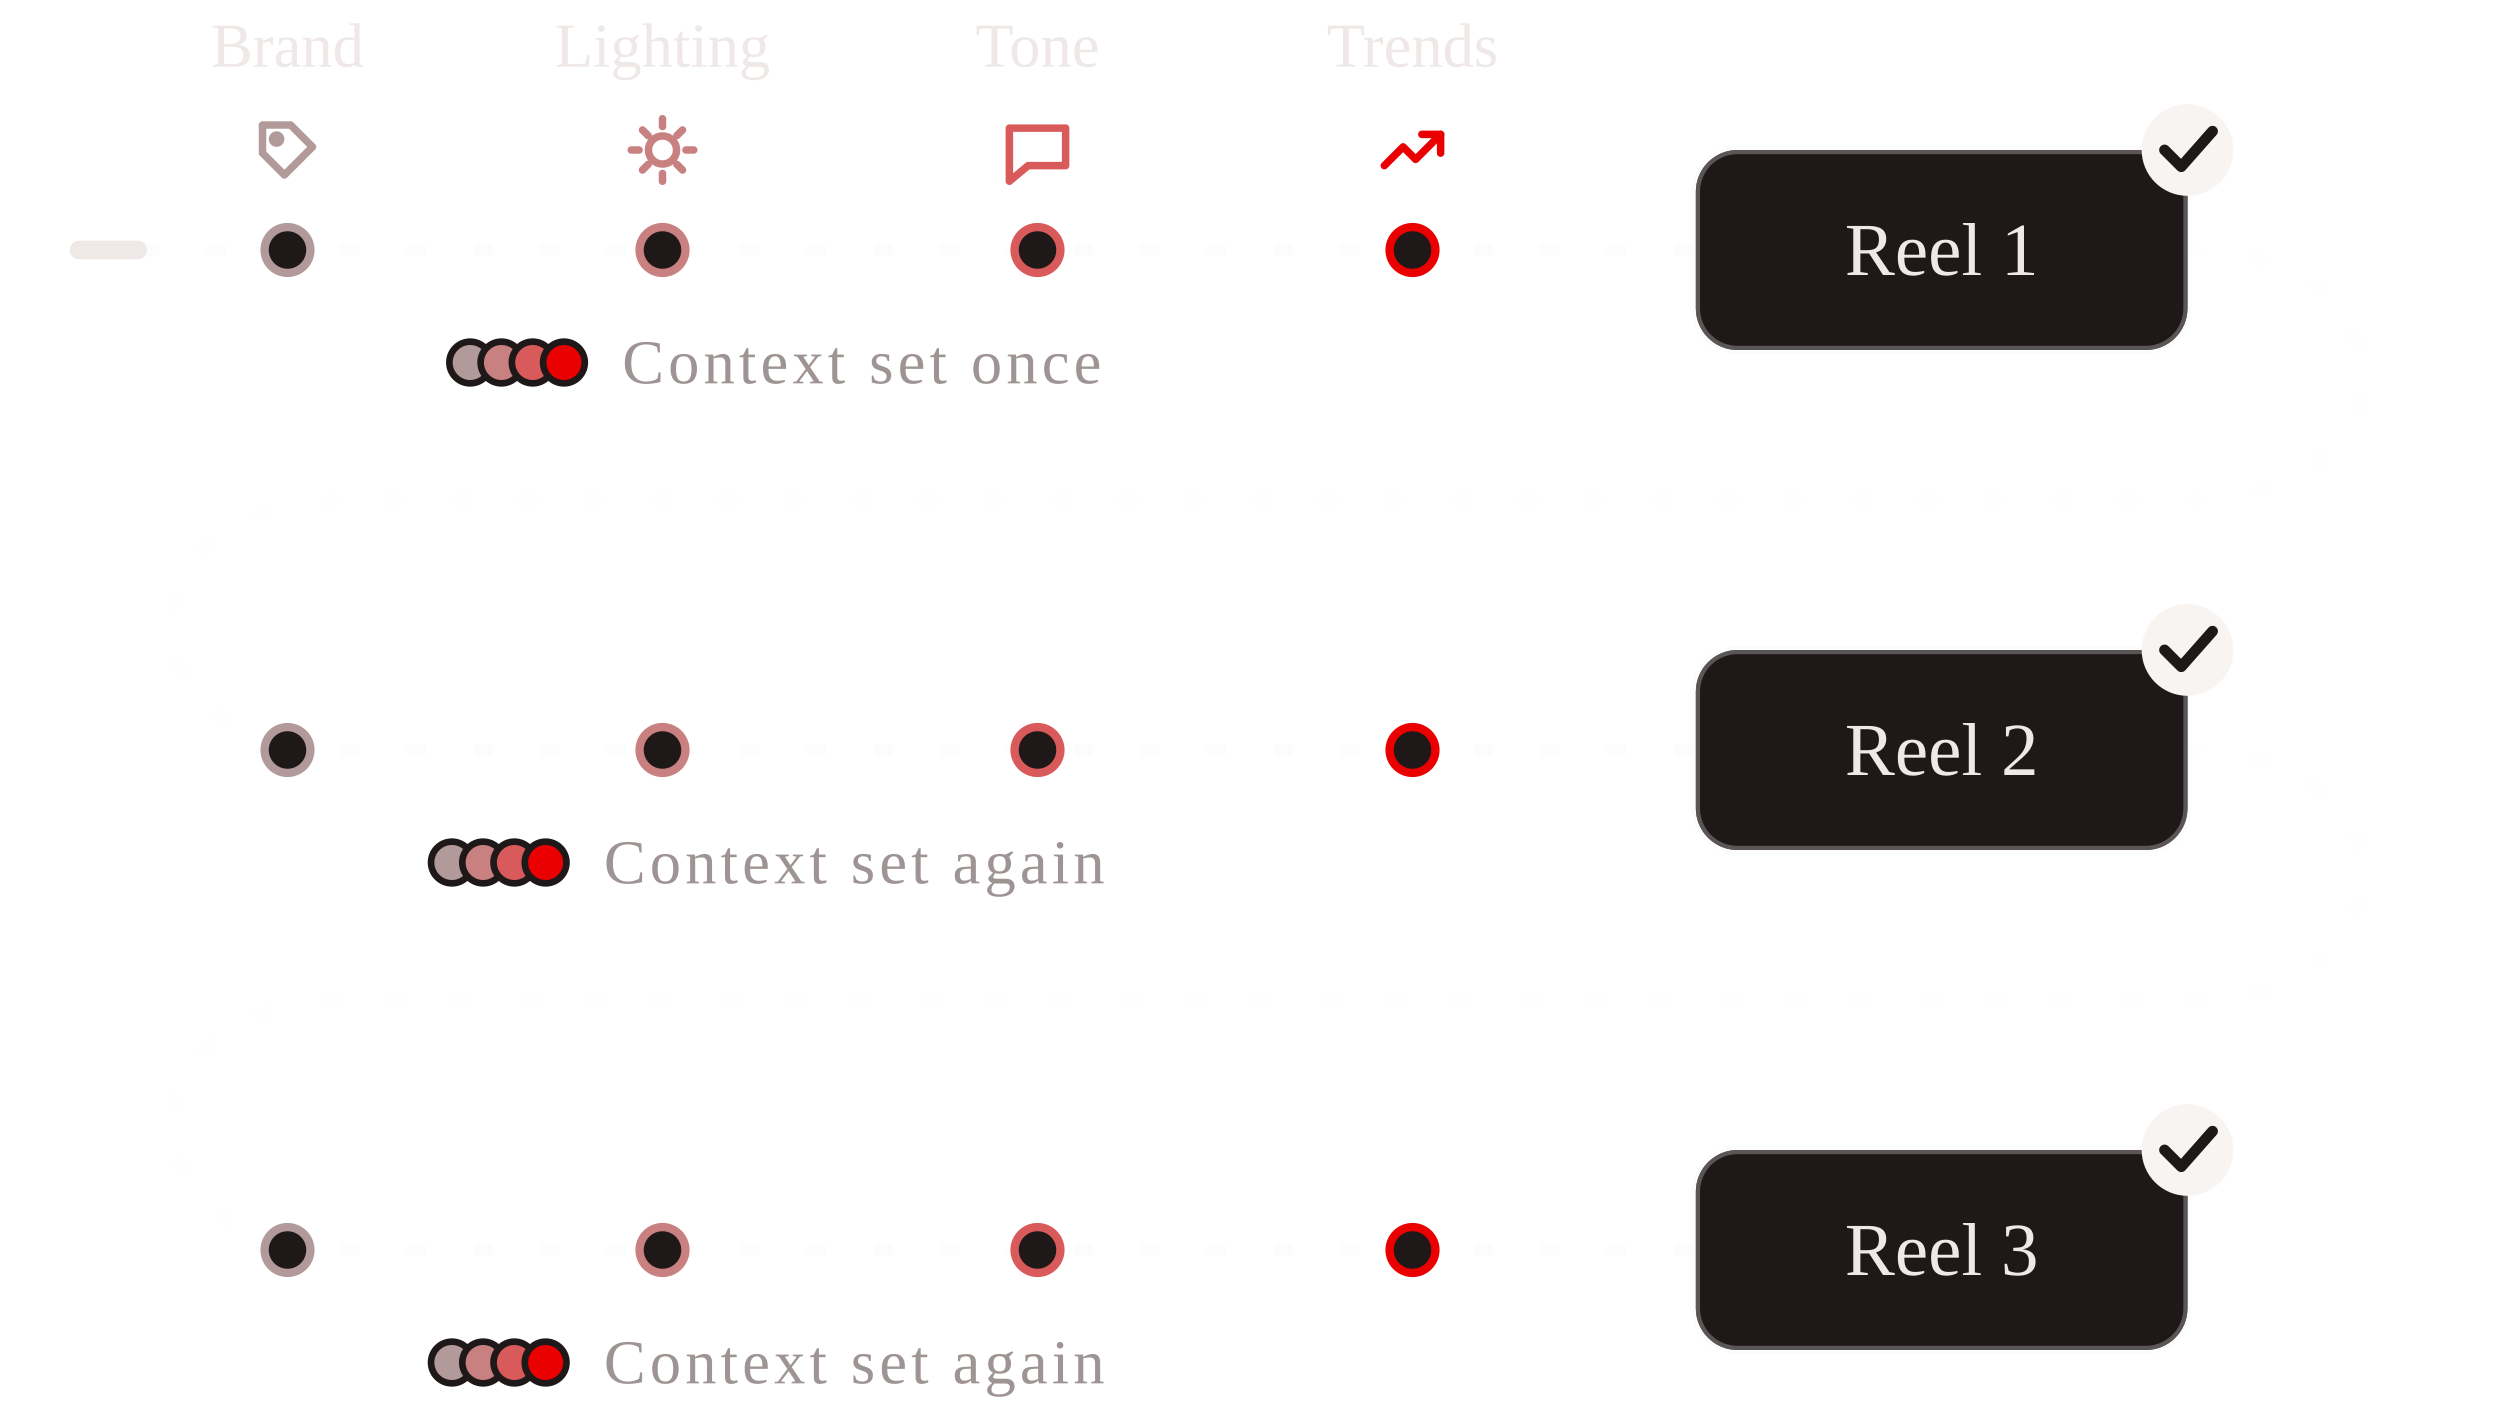
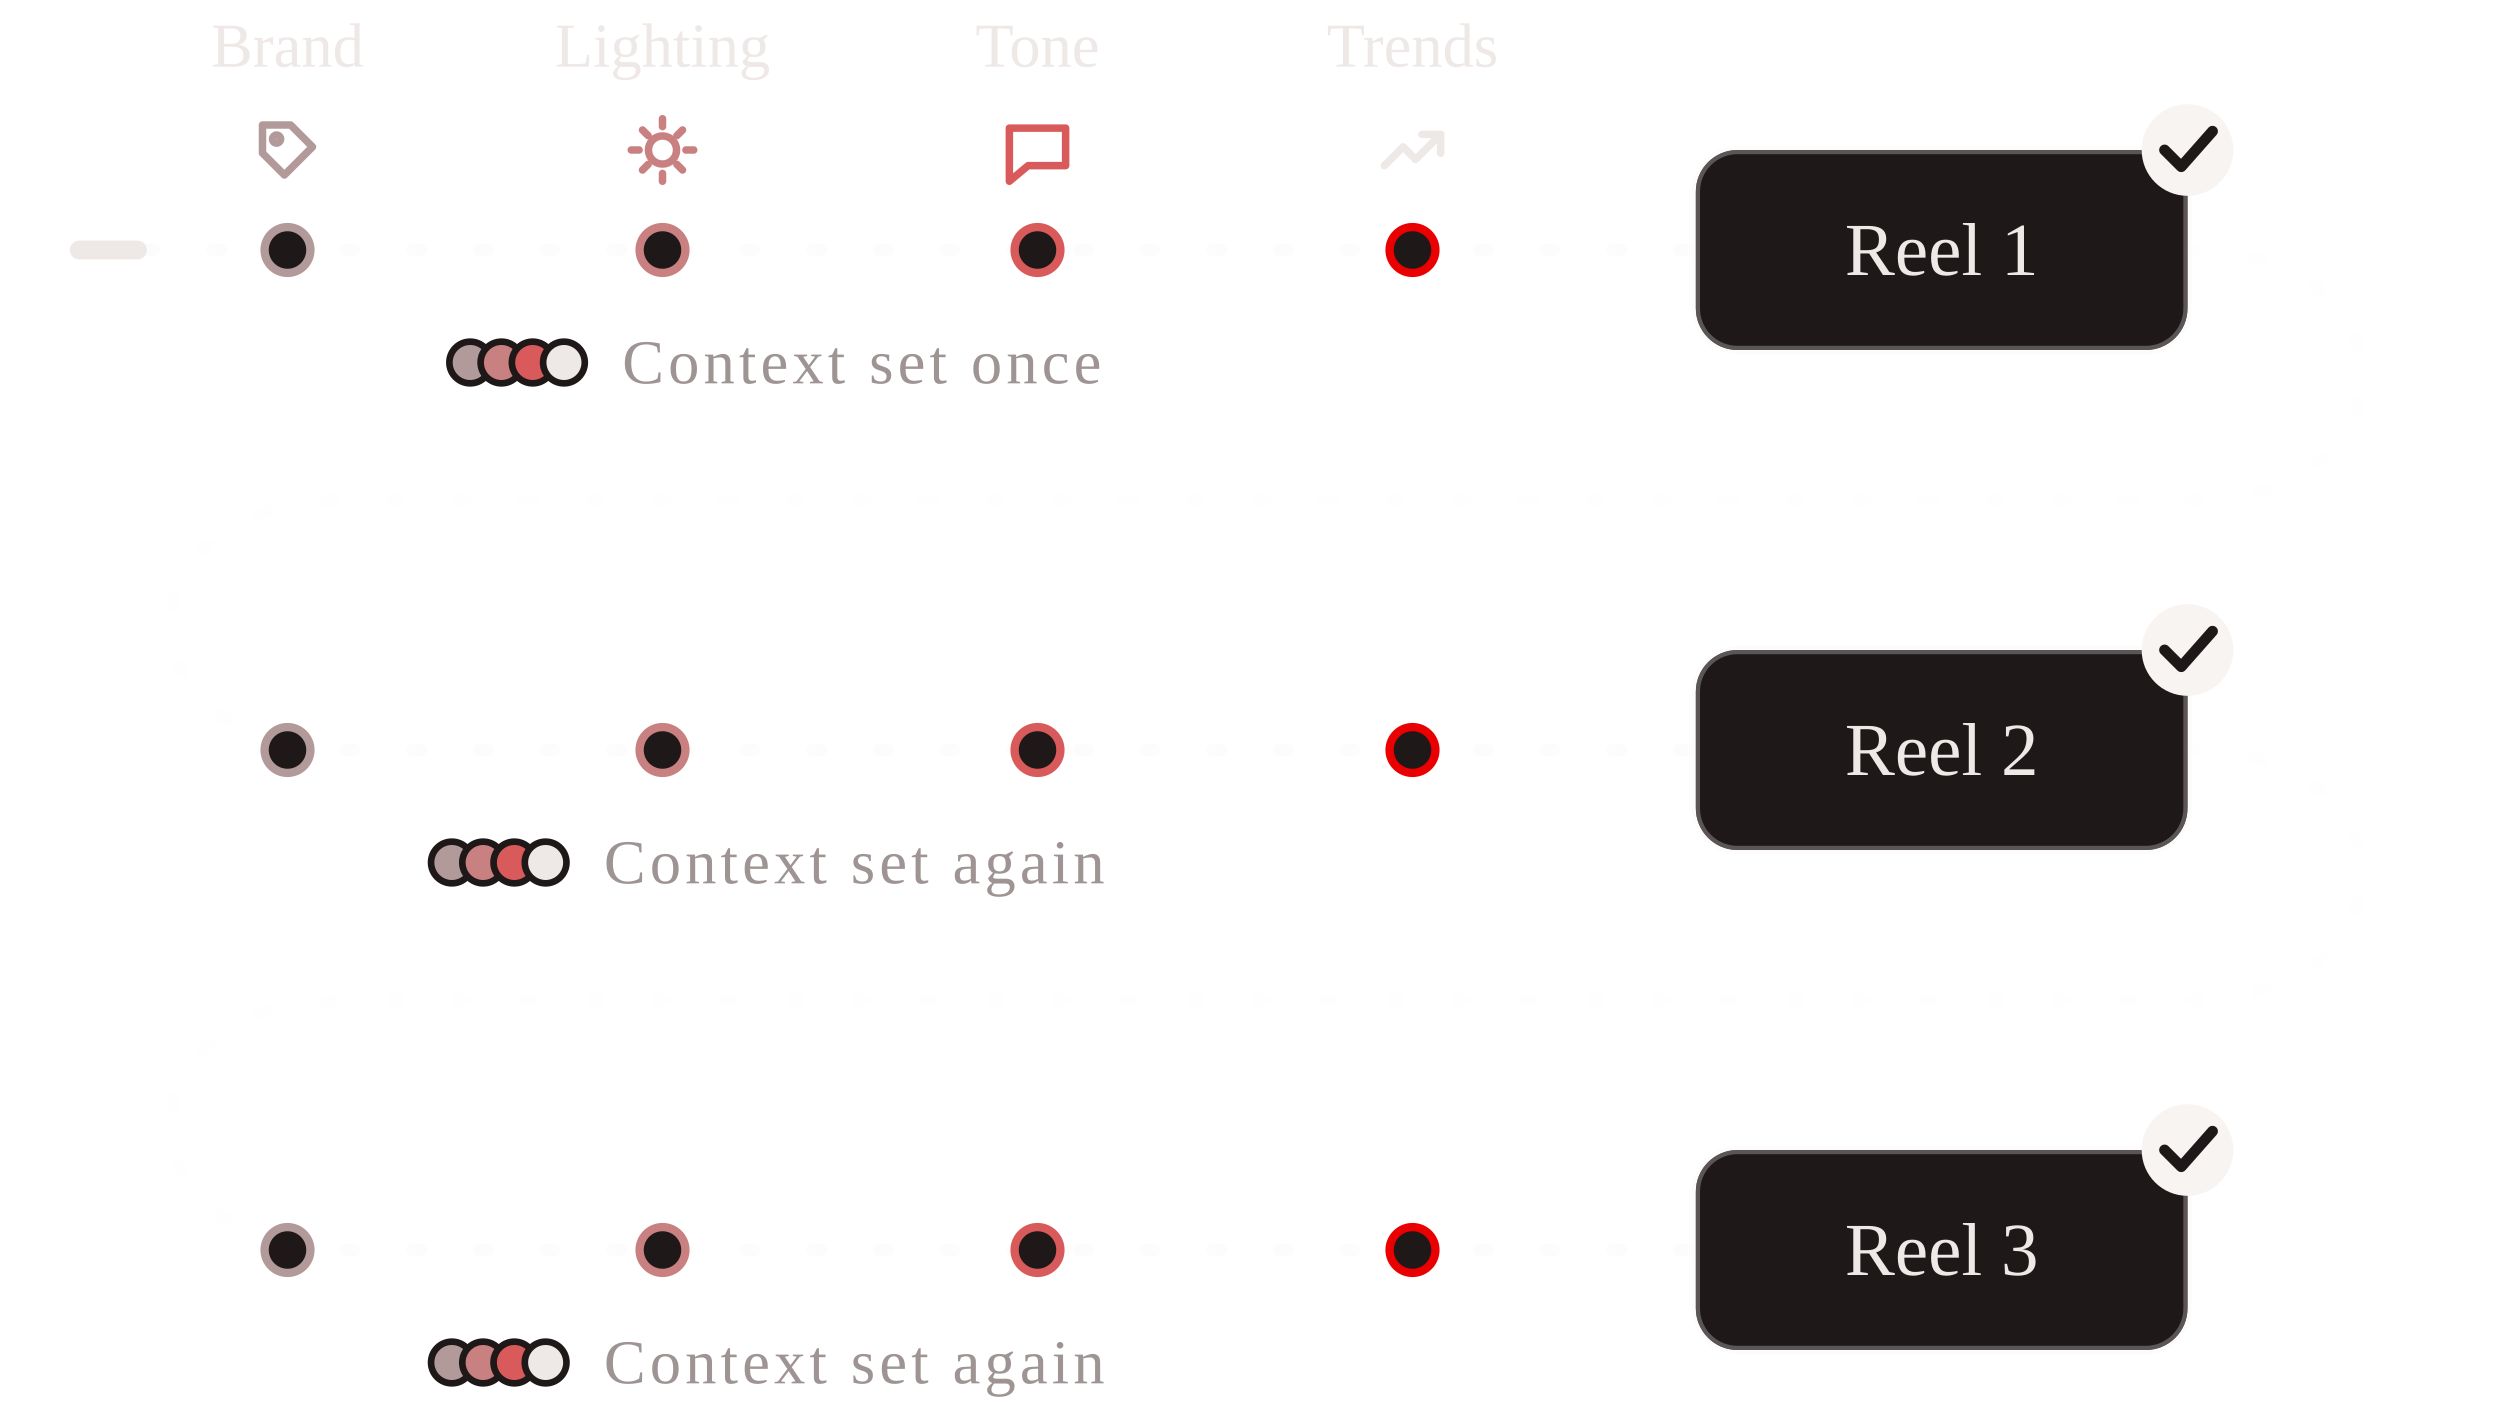
<svg xmlns="http://www.w3.org/2000/svg" viewBox="91 0 600 342" class="diagram" aria-hidden="true">
  <g fill="none" stroke-width="3" stroke-dasharray="2 14" stroke-linecap="round">
    <path d="M616,60 C672,60 672,120 616,120 H174 C118,120 118,180 174,180" stroke="rgba(248,244,242,0.14)" />
    <path d="M616,180 C672,180 672,240 616,240 H174 C118,240 118,300 174,300" stroke="rgba(248,244,242,0.14)" />
    <path d="M110,60 H616" stroke="rgba(248,244,242,0.28)" />
    <path d="M174,180 H616" stroke="rgba(248,244,242,0.28)" />
    <path d="M174,300 H616" stroke="rgba(248,244,242,0.28)" />
  </g>
  <defs>
    <linearGradient id="cosCtxRow" gradientUnits="userSpaceOnUse" x1="110" y1="0" x2="616" y2="0">
      <stop offset="9.881%" stop-color="#b39a9a" />
      <stop offset="27.668%" stop-color="#c98080" />
      <stop offset="45.455%" stop-color="#d95a5a" />
      <stop offset="63.241%" stop-color="#ea0000" />
    </linearGradient>
  </defs>
  <path d="M110,60 H616" pathLength="100" fill="none" stroke="url(#cosCtxRow)" stroke-width="3.5" stroke-linecap="round" stroke-dasharray="100 100" opacity="0" style="animation:cosTrailRow1 12s linear infinite" />
  <path d="M616,60 C672,60 672,120 616,120 H174 C118,120 118,180 174,180" pathLength="100" fill="none" stroke="#9e9493" stroke-width="2.5" stroke-linecap="round" stroke-dasharray="100 100" opacity="0" style="animation:cosTrailRet1 12s linear infinite" />
  <path d="M174,180 H616" pathLength="100" fill="none" stroke="url(#cosCtxRow)" stroke-width="3.5" stroke-linecap="round" stroke-dasharray="100 100" opacity="0" style="animation:cosTrailRow2 12s linear infinite" />
  <path d="M616,180 C672,180 672,240 616,240 H174 C118,240 118,300 174,300" pathLength="100" fill="none" stroke="#9e9493" stroke-width="2.5" stroke-linecap="round" stroke-dasharray="100 100" opacity="0" style="animation:cosTrailRet2 12s linear infinite" />
  <path d="M174,300 H616" pathLength="100" fill="none" stroke="url(#cosCtxRow)" stroke-width="3.5" stroke-linecap="round" stroke-dasharray="100 100" opacity="0" style="animation:cosTrailRow3 12s linear infinite" />
  <path d="M110,60 H616 C672,60 672,120 616,120 H174 C118,120 118,180 174,180 H616 C672,180 672,240 616,240 H174 C118,240 118,300 174,300 H616" fill="none" stroke="#eee8e6" stroke-width="4.5" stroke-linecap="round" stroke-dasharray="14 2940" style="animation:cossnake 12s linear infinite" />
  <g>
    <g>
      <text x="160" y="16" text-anchor="middle" style="font-weight:500;font-size:15px" fill="#eee8e6">Brand</text>
      <g transform="translate(151 27) scale(0.75)" fill="none" stroke="#b39a9a" stroke-width="2.4" stroke-linecap="round" stroke-linejoin="round">
        <path d="M4 4h9l7 7-9 9-7-7z" />
        <circle cx="8.5" cy="8.5" r="1.3" />
      </g>
    </g>
    <circle cx="160" cy="60" r="5.5" fill="none" stroke="#b39a9a" stroke-width="2" opacity="0" style="transform-box:fill-box;transform-origin:center;animation:cosChipPulse 12s linear infinite;animation-delay:-11.797s" />
    <circle cx="160" cy="60" r="5.5" fill="#1e1818" stroke="#b39a9a" stroke-width="2" style="transform-box:fill-box;transform-origin:center;animation:cosdKF0 12s linear infinite" />
  </g>
  <g>
    <g>
      <text x="250" y="16" text-anchor="middle" style="font-weight:500;font-size:15px" fill="#eee8e6">Lighting</text>
      <g transform="translate(241 27) scale(0.75)" fill="none" stroke="#c98080" stroke-width="2.4" stroke-linecap="round" stroke-linejoin="round">
        <circle cx="12" cy="12" r="4.5" />
        <path d="M12 2v2.5M12 19.5V22M2 12h2.5M19.5 12H22M5.6 5.6l1.8 1.8M16.6 16.6l1.8 1.8M18.4 5.6l-1.8 1.8M7.4 16.6l-1.8 1.8" />
      </g>
    </g>
    <circle cx="250" cy="60" r="5.5" fill="none" stroke="#c98080" stroke-width="2" opacity="0" style="transform-box:fill-box;transform-origin:center;animation:cosChipPulse 12s linear infinite;animation-delay:-11.431s" />
    <circle cx="250" cy="60" r="5.5" fill="#1e1818" stroke="#c98080" stroke-width="2" style="transform-box:fill-box;transform-origin:center;animation:cosdKF1 12s linear infinite" />
  </g>
  <g>
    <g>
      <text x="340" y="16" text-anchor="middle" style="font-weight:500;font-size:15px" fill="#eee8e6">Tone</text>
      <g transform="translate(331 27) scale(0.75)" fill="none" stroke="#d95a5a" stroke-width="2.4" stroke-linecap="round" stroke-linejoin="round">
        <path d="M3 5h18v12H9l-6 5z" />
      </g>
    </g>
    <circle cx="340" cy="60" r="5.5" fill="none" stroke="#d95a5a" stroke-width="2" opacity="0" style="transform-box:fill-box;transform-origin:center;animation:cosChipPulse 12s linear infinite;animation-delay:-11.066s" />
    <circle cx="340" cy="60" r="5.5" fill="#1e1818" stroke="#d95a5a" stroke-width="2" style="transform-box:fill-box;transform-origin:center;animation:cosdKF2 12s linear infinite" />
  </g>
  <g>
    <g>
      <text x="430" y="16" text-anchor="middle" style="font-weight:500;font-size:15px" fill="#eee8e6">Trends</text>
-       <g transform="translate(421 27) scale(0.75)" fill="none" stroke="#ea0000" stroke-width="2.4" stroke-linecap="round" stroke-linejoin="round">
+       <g transform="translate(421 27) scale(0.75)" fill="none" stroke="#eee8e6" stroke-width="2.4" stroke-linecap="round" stroke-linejoin="round">
        <path d="M3 17l6-6 4 4 8-8" />
        <path d="M15 7h6v6" />
      </g>
    </g>
    <circle cx="430" cy="60" r="5.5" fill="none" stroke="#ea0000" stroke-width="2" opacity="0" style="transform-box:fill-box;transform-origin:center;animation:cosChipPulse 12s linear infinite;animation-delay:-10.7s" />
    <circle cx="430" cy="60" r="5.5" fill="#1e1818" stroke="#ea0000" stroke-width="2" style="transform-box:fill-box;transform-origin:center;animation:cosdKF3 12s linear infinite" />
  </g>
  <g>
    <circle cx="160" cy="180" r="5.5" fill="none" stroke="#b39a9a" stroke-width="2" opacity="0" style="transform-box:fill-box;transform-origin:center;animation:cosChipPulse 12s linear infinite;animation-delay:-7.449s" />
    <circle cx="160" cy="180" r="5.5" fill="#1e1818" stroke="#b39a9a" stroke-width="2" style="transform-box:fill-box;transform-origin:center;animation:cosdKF4 12s linear infinite" />
  </g>
  <g>
    <circle cx="250" cy="180" r="5.5" fill="none" stroke="#c98080" stroke-width="2" opacity="0" style="transform-box:fill-box;transform-origin:center;animation:cosChipPulse 12s linear infinite;animation-delay:-6.907s" />
    <circle cx="250" cy="180" r="5.5" fill="#1e1818" stroke="#c98080" stroke-width="2" style="transform-box:fill-box;transform-origin:center;animation:cosdKF5 12s linear infinite" />
  </g>
  <g>
    <circle cx="340" cy="180" r="5.5" fill="none" stroke="#d95a5a" stroke-width="2" opacity="0" style="transform-box:fill-box;transform-origin:center;animation:cosChipPulse 12s linear infinite;animation-delay:-6.541s" />
    <circle cx="340" cy="180" r="5.5" fill="#1e1818" stroke="#d95a5a" stroke-width="2" style="transform-box:fill-box;transform-origin:center;animation:cosdKF6 12s linear infinite" />
  </g>
  <g>
    <circle cx="430" cy="180" r="5.5" fill="none" stroke="#ea0000" stroke-width="2" opacity="0" style="transform-box:fill-box;transform-origin:center;animation:cosChipPulse 12s linear infinite;animation-delay:-6.176s" />
    <circle cx="430" cy="180" r="5.5" fill="#1e1818" stroke="#ea0000" stroke-width="2" style="transform-box:fill-box;transform-origin:center;animation:cosdKF7 12s linear infinite" />
  </g>
  <g>
    <circle cx="160" cy="300" r="5.5" fill="none" stroke="#b39a9a" stroke-width="2" opacity="0" style="transform-box:fill-box;transform-origin:center;animation:cosChipPulse 12s linear infinite;animation-delay:-2.925s" />
    <circle cx="160" cy="300" r="5.5" fill="#1e1818" stroke="#b39a9a" stroke-width="2" style="transform-box:fill-box;transform-origin:center;animation:cosdKF8 12s linear infinite" />
  </g>
  <g>
    <circle cx="250" cy="300" r="5.5" fill="none" stroke="#c98080" stroke-width="2" opacity="0" style="transform-box:fill-box;transform-origin:center;animation:cosChipPulse 12s linear infinite;animation-delay:-2.382s" />
    <circle cx="250" cy="300" r="5.5" fill="#1e1818" stroke="#c98080" stroke-width="2" style="transform-box:fill-box;transform-origin:center;animation:cosdKF9 12s linear infinite" />
  </g>
  <g>
    <circle cx="340" cy="300" r="5.5" fill="none" stroke="#d95a5a" stroke-width="2" opacity="0" style="transform-box:fill-box;transform-origin:center;animation:cosChipPulse 12s linear infinite;animation-delay:-2.017s" />
    <circle cx="340" cy="300" r="5.5" fill="#1e1818" stroke="#d95a5a" stroke-width="2" style="transform-box:fill-box;transform-origin:center;animation:cosdKF10 12s linear infinite" />
  </g>
  <g>
    <circle cx="430" cy="300" r="5.5" fill="none" stroke="#ea0000" stroke-width="2" opacity="0" style="transform-box:fill-box;transform-origin:center;animation:cosChipPulse 12s linear infinite;animation-delay:-1.651s" />
    <circle cx="430" cy="300" r="5.5" fill="#1e1818" stroke="#ea0000" stroke-width="2" style="transform-box:fill-box;transform-origin:center;animation:cosdKF11 12s linear infinite" />
  </g>
  <g>
    <rect x="498" y="36" width="118" height="48" rx="10" fill="#1e1818" />
    <rect x="498" y="36" width="118" height="48" rx="10" fill="#1e1818" stroke="rgba(248,244,242,0.28)" stroke-width="2" style="animation:cosflashG 12s linear infinite;animation-delay:-2.28s" />
    <text x="557" y="66" text-anchor="middle" style="font-weight:500;font-size:18px" fill="#eee8e6">Reel 1</text>
    <g style="animation:costickS1 12s linear infinite">
      <circle cx="616" cy="36" r="11" fill="#f8f4f2" />
      <path d="M610.5,36 L614.5,40 L622,31.5" fill="none" stroke="#1e1818" stroke-width="2.6" stroke-linecap="round" stroke-linejoin="round" />
    </g>
  </g>
  <g>
    <rect x="498" y="156" width="118" height="48" rx="10" fill="#1e1818" />
    <rect x="498" y="156" width="118" height="48" rx="10" fill="#1e1818" stroke="rgba(248,244,242,0.28)" stroke-width="2" style="animation:cosflashG 12s linear infinite;animation-delay:2.25s" />
    <text x="557" y="186" text-anchor="middle" style="font-weight:500;font-size:18px" fill="#eee8e6">Reel 2</text>
    <g style="animation:costickS2 12s linear infinite">
      <circle cx="616" cy="156" r="11" fill="#f8f4f2" />
      <path d="M610.5,156 L614.5,160 L622,151.5" fill="none" stroke="#1e1818" stroke-width="2.6" stroke-linecap="round" stroke-linejoin="round" />
    </g>
  </g>
  <g>
    <rect x="498" y="276" width="118" height="48" rx="10" fill="#1e1818" />
    <rect x="498" y="276" width="118" height="48" rx="10" fill="#1e1818" stroke="rgba(248,244,242,0.28)" stroke-width="2" style="animation:cosflashG 12s linear infinite;animation-delay:6.77s" />
    <text x="557" y="306" text-anchor="middle" style="font-weight:500;font-size:18px" fill="#eee8e6">Reel 3</text>
    <g style="animation:costickS3 12s linear infinite">
      <circle cx="616" cy="276" r="11" fill="#f8f4f2" />
      <path d="M610.5,276 L614.5,280 L622,271.5" fill="none" stroke="#1e1818" stroke-width="2.6" stroke-linecap="round" stroke-linejoin="round" />
    </g>
  </g>
  <g>
    <circle cx="203.85" cy="87" r="5" fill="#b39a9a" stroke="#1e1818" stroke-width="1.6" />
    <circle cx="211.35" cy="87" r="5" fill="#c98080" stroke="#1e1818" stroke-width="1.6" />
    <circle cx="218.85" cy="87" r="5" fill="#d95a5a" stroke="#1e1818" stroke-width="1.6" />
-     <circle cx="226.35" cy="87" r="5" fill="#ea0000" stroke="#1e1818" stroke-width="1.6" />
+     <circle cx="226.35" cy="87" r="5" fill="#eee8e6" stroke="#1e1818" stroke-width="1.6" />
    <text x="240.35" y="92" style="font-weight:500;font-size:15px;letter-spacing:1px" fill="#9e9493">Context set once</text>
  </g>
  <g>
    <circle cx="199.45" cy="207" r="5" fill="#b39a9a" stroke="#1e1818" stroke-width="1.6" />
    <circle cx="206.95" cy="207" r="5" fill="#c98080" stroke="#1e1818" stroke-width="1.6" />
    <circle cx="214.45" cy="207" r="5" fill="#d95a5a" stroke="#1e1818" stroke-width="1.6" />
-     <circle cx="221.95" cy="207" r="5" fill="#ea0000" stroke="#1e1818" stroke-width="1.6" />
+     <circle cx="221.95" cy="207" r="5" fill="#eee8e6" stroke="#1e1818" stroke-width="1.6" />
    <text x="235.95" y="212" style="font-weight:500;font-size:15px;letter-spacing:1px" fill="#9e9493">Context set again</text>
  </g>
  <g>
    <circle cx="199.45" cy="327" r="5" fill="#b39a9a" stroke="#1e1818" stroke-width="1.6" />
    <circle cx="206.95" cy="327" r="5" fill="#c98080" stroke="#1e1818" stroke-width="1.6" />
    <circle cx="214.45" cy="327" r="5" fill="#d95a5a" stroke="#1e1818" stroke-width="1.6" />
-     <circle cx="221.95" cy="327" r="5" fill="#ea0000" stroke="#1e1818" stroke-width="1.6" />
+     <circle cx="221.95" cy="327" r="5" fill="#eee8e6" stroke="#1e1818" stroke-width="1.6" />
    <text x="235.95" y="332" style="font-weight:500;font-size:15px;letter-spacing:1px" fill="#9e9493">Context set again</text>
  </g>
</svg>
